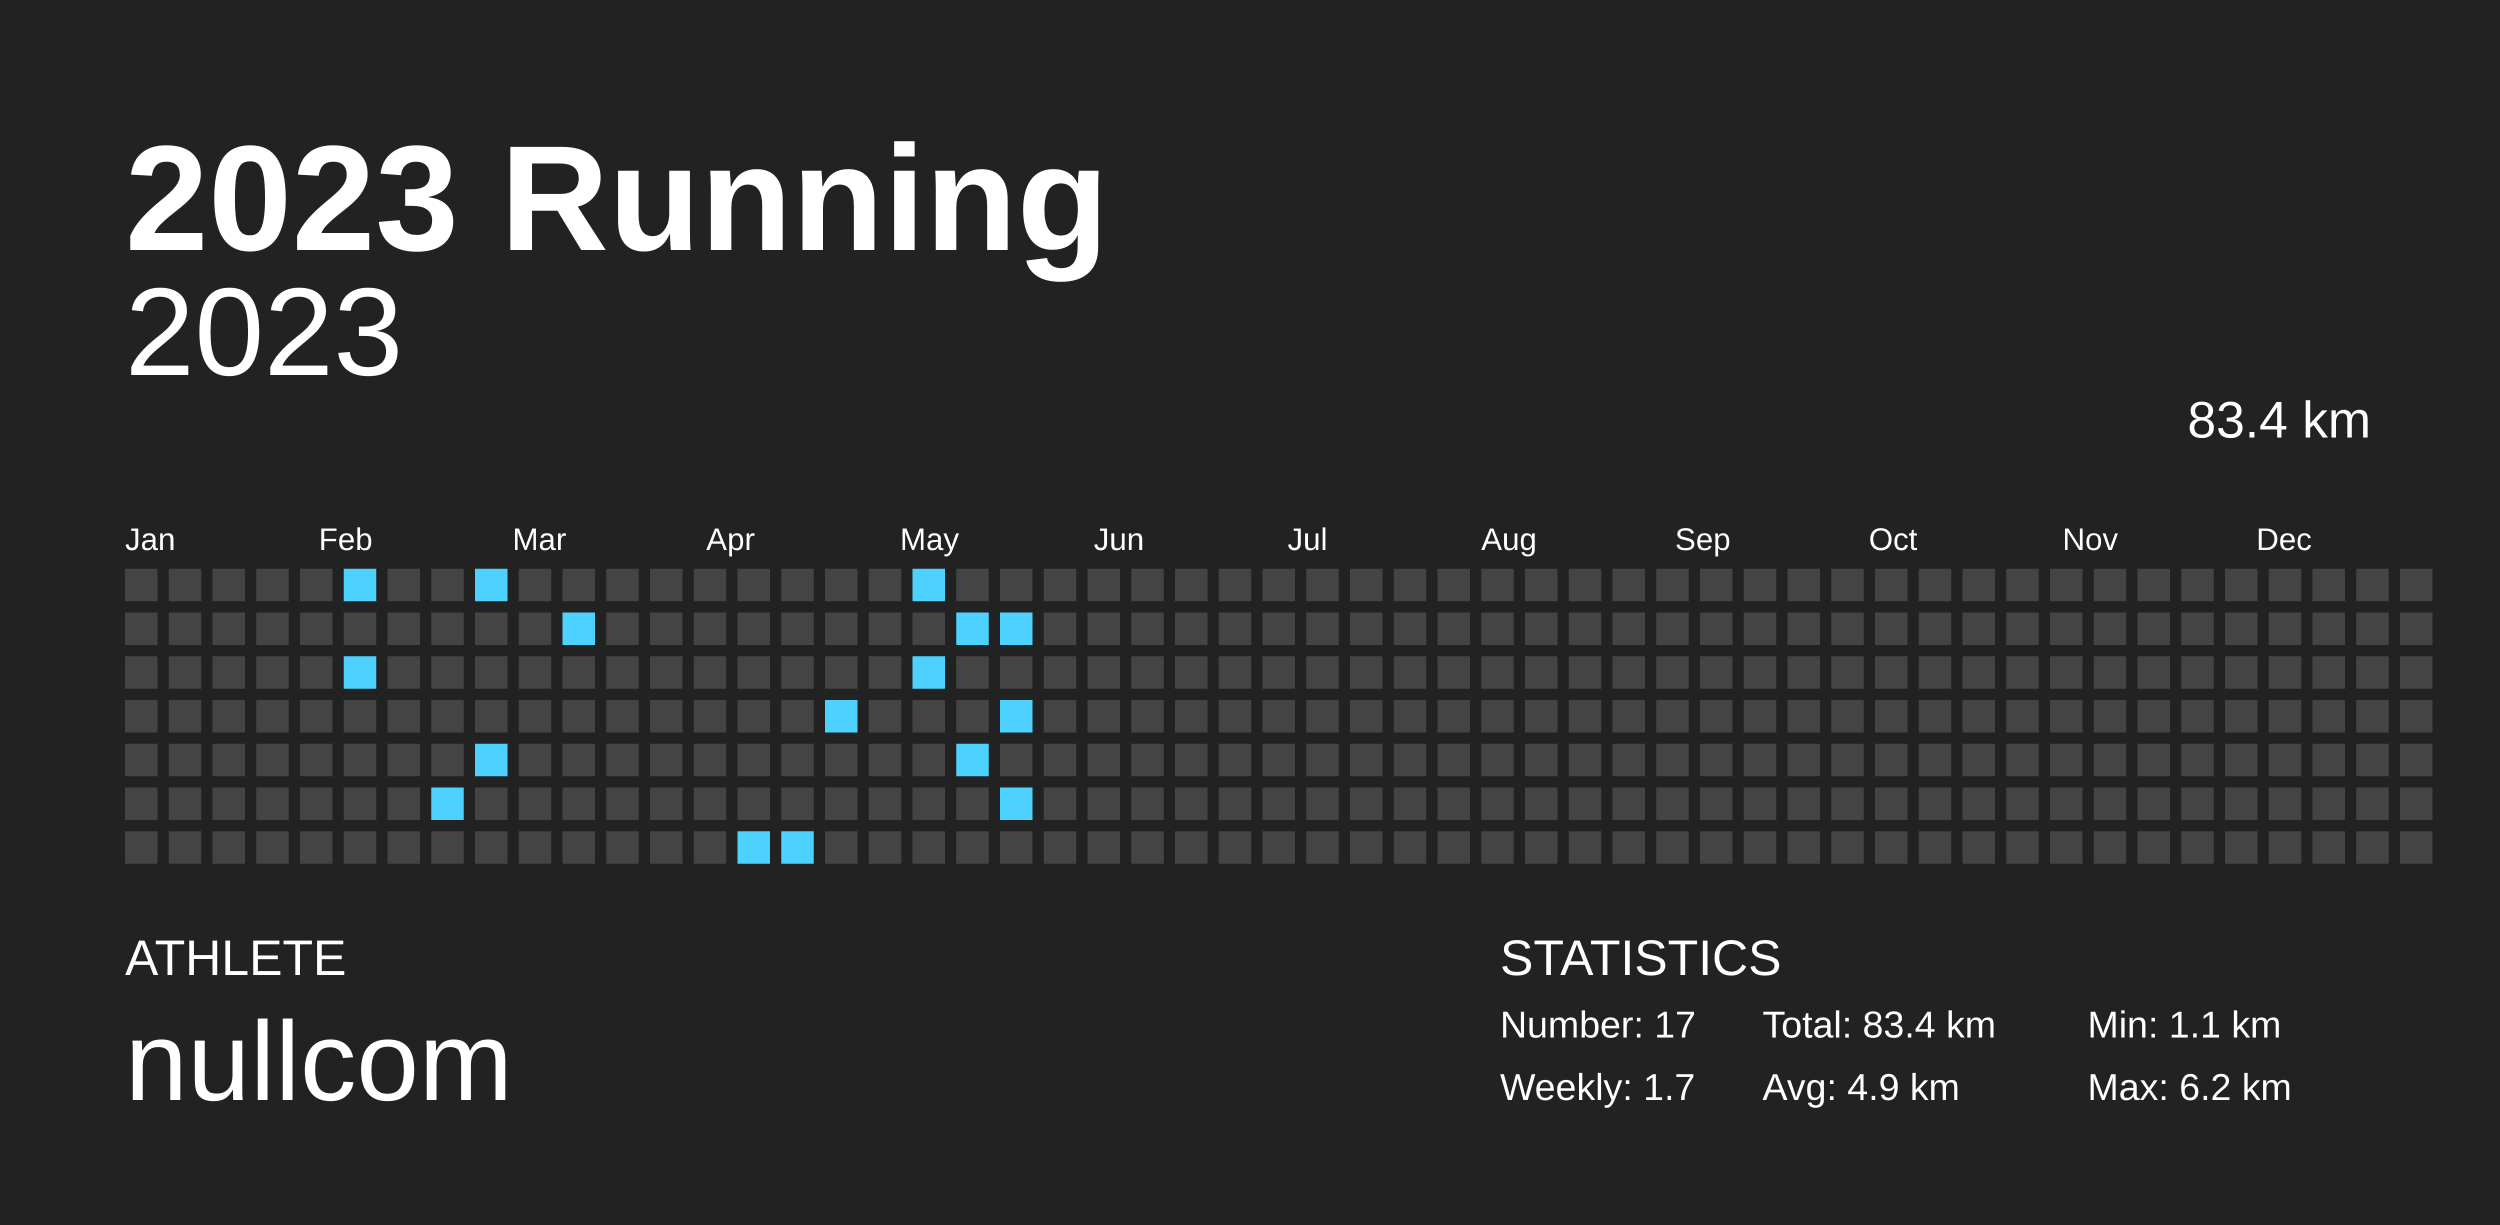
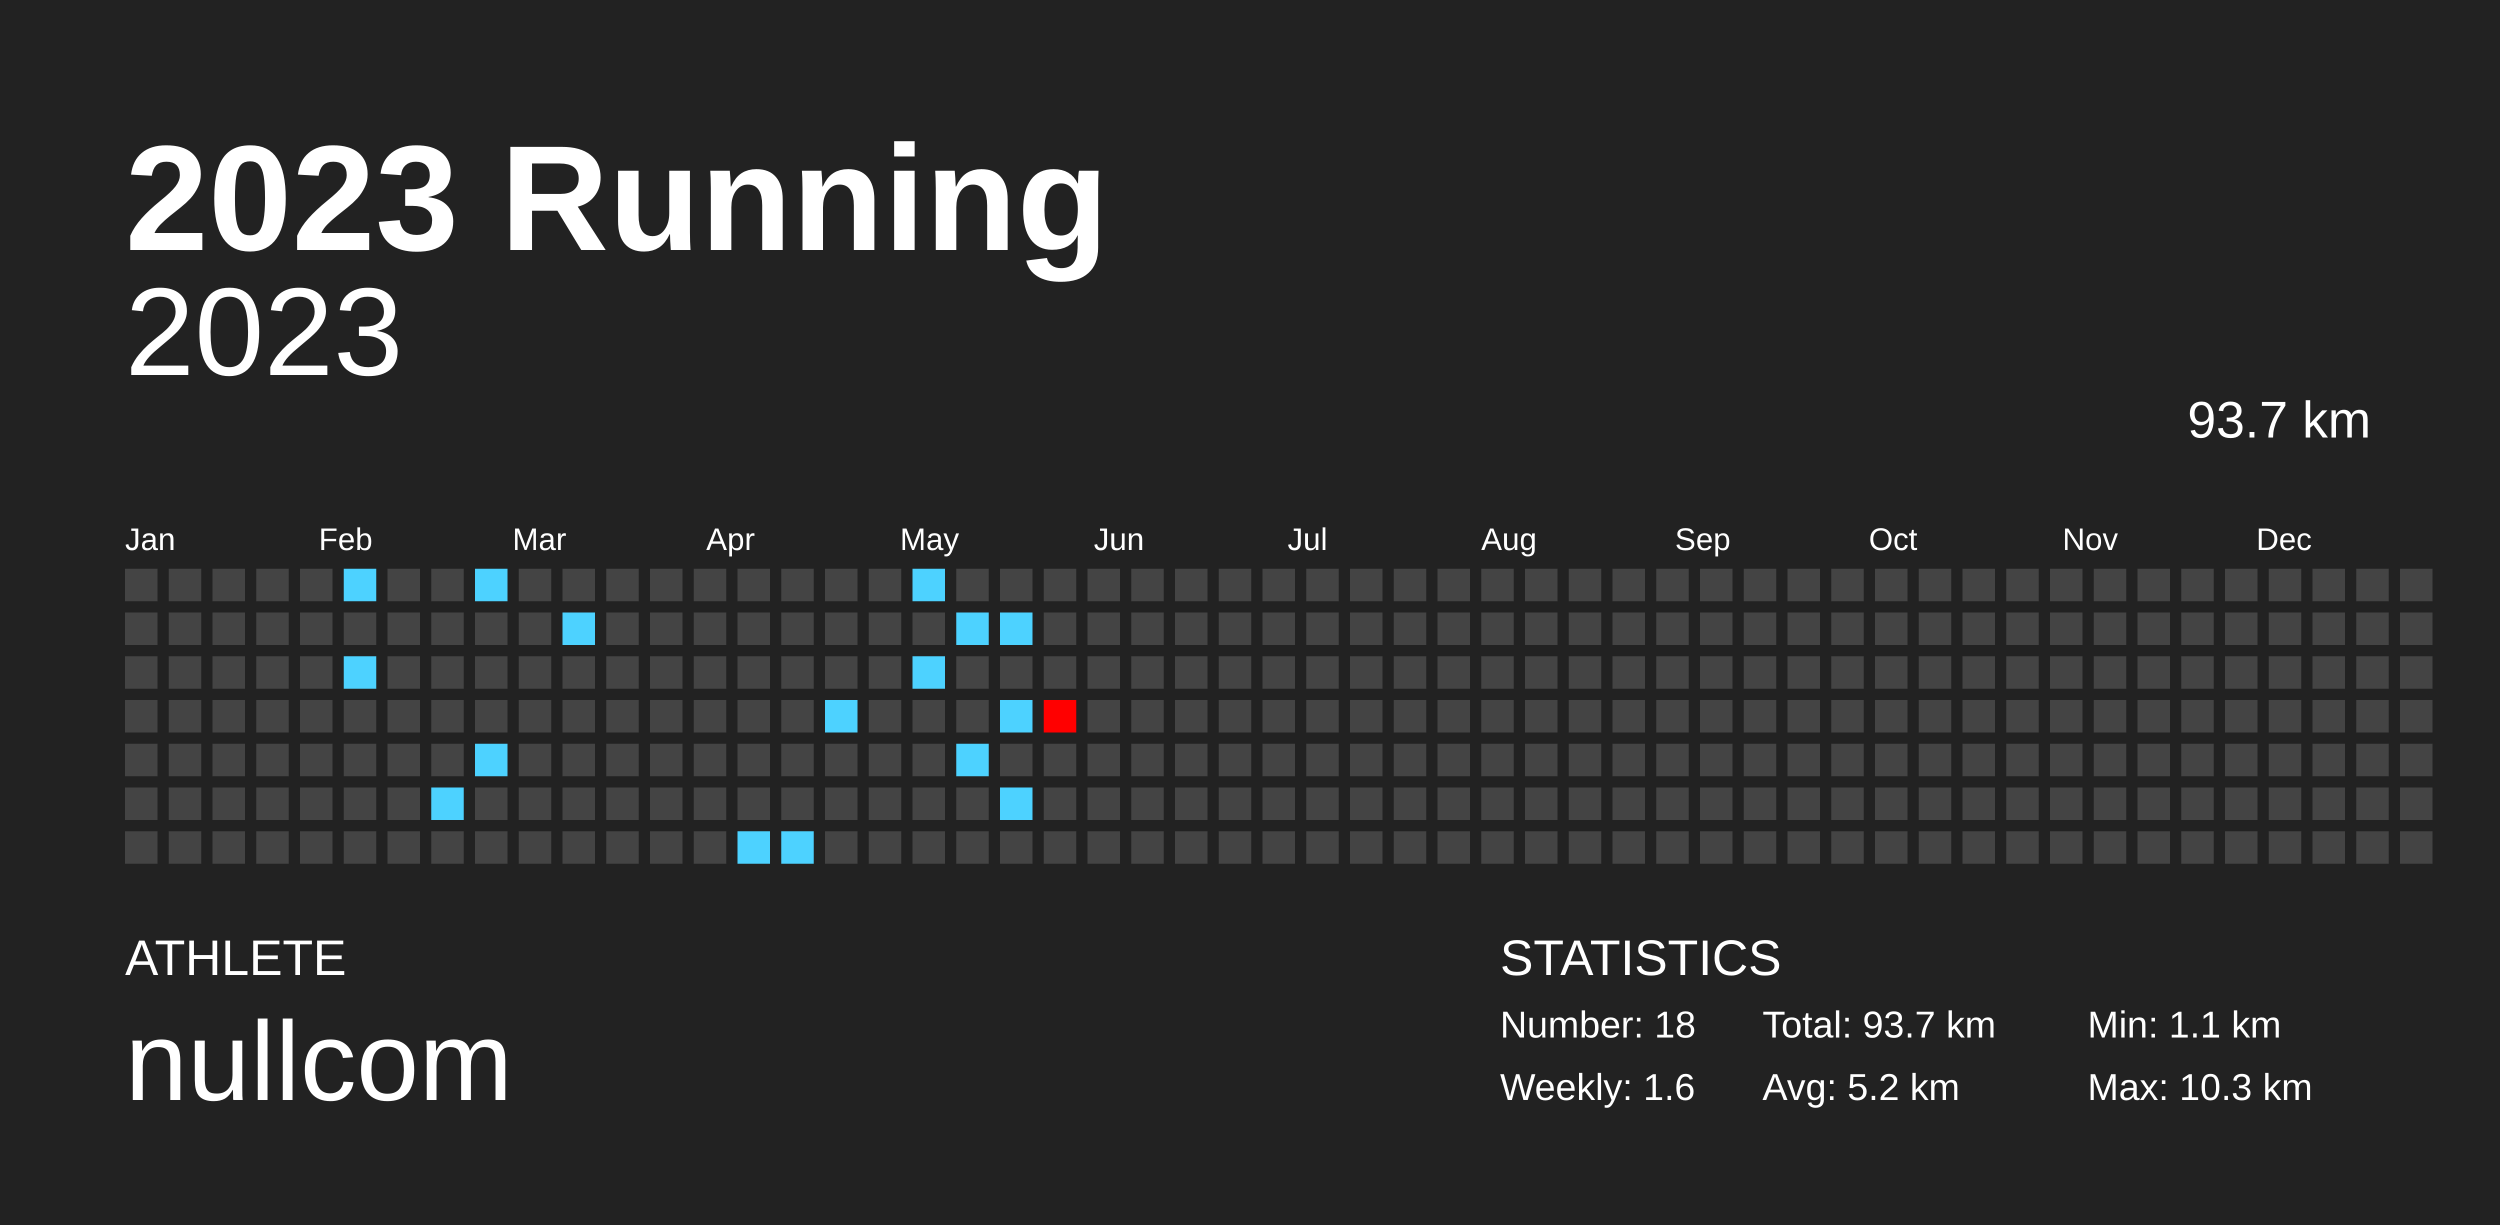
<svg xmlns="http://www.w3.org/2000/svg" baseProfile="full" height="98mm" version="1.1" viewBox="0,0,200,98" width="200mm">
  <defs />
  <rect fill="#222222" height="98" width="200" x="0" y="0" />
  <text fill="#FFFFFF" style="font-size:12px; font-family:Arial; font-weight:bold;" x="10" y="20">2023 Running</text>
  <text fill="#FFFFFF" style="font-size:4px; font-family:Arial" x="10" y="78">ATHLETE</text>
  <text fill="#FFFFFF" style="font-size:9px; font-family:Arial" x="10" y="88">nullcom</text>
  <text fill="#FFFFFF" style="font-size:4px; font-family:Arial" x="120" y="78">STATISTICS</text>
-   <text fill="#FFFFFF" style="font-size:3px; font-family:Arial" x="120" y="83">Number: 17</text>
-   <text fill="#FFFFFF" style="font-size:3px; font-family:Arial" x="120" y="88">Weekly: 1.7</text>
-   <text fill="#FFFFFF" style="font-size:3px; font-family:Arial" x="141" y="83">Total: 83.4 km</text>
-   <text fill="#FFFFFF" style="font-size:3px; font-family:Arial" x="141" y="88">Avg: 4.9 km</text>
+   <text fill="#FFFFFF" style="font-size:3px; font-family:Arial" x="120" y="83">Number: 18</text>
+   <text fill="#FFFFFF" style="font-size:3px; font-family:Arial" x="120" y="88">Weekly: 1.6</text>
+   <text fill="#FFFFFF" style="font-size:3px; font-family:Arial" x="141" y="83">Total: 93.7 km</text>
+   <text fill="#FFFFFF" style="font-size:3px; font-family:Arial" x="141" y="88">Avg: 5.2 km</text>
  <text fill="#FFFFFF" style="font-size:3px; font-family:Arial" x="167" y="83">Min: 1.1 km</text>
-   <text fill="#FFFFFF" style="font-size:3px; font-family:Arial" x="167" y="88">Max: 6.2 km</text>
+   <text fill="#FFFFFF" style="font-size:3px; font-family:Arial" x="167" y="88">Max: 10.3 km</text>
  <text alignment-baseline="hanging" fill="#FFFFFF" style="font-size:10.0px; font-family:Arial;" x="10" y="30">2023</text>
-   <text alignment-baseline="hanging" fill="#FFFFFF" style="font-size:4.125px; font-family:Arial;" x="175" y="35">83.4 km</text>
+   <text alignment-baseline="hanging" fill="#FFFFFF" style="font-size:4.125px; font-family:Arial;" x="175" y="35">93.7 km</text>
  <text fill="#FFFFFF" style="font-size:2.5px; font-family:Arial" x="10.0" y="44">Jan</text>
  <text fill="#FFFFFF" style="font-size:2.5px; font-family:Arial" x="25.5" y="44">Feb</text>
  <text fill="#FFFFFF" style="font-size:2.5px; font-family:Arial" x="41.0" y="44">Mar</text>
  <text fill="#FFFFFF" style="font-size:2.5px; font-family:Arial" x="56.5" y="44">Apr</text>
  <text fill="#FFFFFF" style="font-size:2.5px; font-family:Arial" x="72.0" y="44">May</text>
  <text fill="#FFFFFF" style="font-size:2.5px; font-family:Arial" x="87.5" y="44">Jun</text>
  <text fill="#FFFFFF" style="font-size:2.5px; font-family:Arial" x="103.0" y="44">Jul</text>
  <text fill="#FFFFFF" style="font-size:2.5px; font-family:Arial" x="118.5" y="44">Aug</text>
  <text fill="#FFFFFF" style="font-size:2.5px; font-family:Arial" x="134.0" y="44">Sep</text>
  <text fill="#FFFFFF" style="font-size:2.5px; font-family:Arial" x="149.5" y="44">Oct</text>
  <text fill="#FFFFFF" style="font-size:2.5px; font-family:Arial" x="165.0" y="44">Nov</text>
  <text fill="#FFFFFF" style="font-size:2.5px; font-family:Arial" x="180.5" y="44">Dec</text>
  <rect fill="#444444" height="2.6" width="2.6" x="10.0" y="45.5" />
  <rect fill="#444444" height="2.6" width="2.6" x="10.0" y="49.0" />
  <rect fill="#444444" height="2.6" width="2.6" x="10.0" y="52.5" />
  <rect fill="#444444" height="2.6" width="2.6" x="10.0" y="56.0" />
  <rect fill="#444444" height="2.6" width="2.6" x="10.0" y="59.5" />
  <rect fill="#444444" height="2.6" width="2.6" x="10.0" y="63.0" />
  <rect fill="#444444" height="2.6" width="2.6" x="10.0" y="66.5" />
  <rect fill="#444444" height="2.6" width="2.6" x="13.5" y="45.5" />
  <rect fill="#444444" height="2.6" width="2.6" x="13.5" y="49.0" />
  <rect fill="#444444" height="2.6" width="2.6" x="13.5" y="52.5" />
  <rect fill="#444444" height="2.6" width="2.6" x="13.5" y="56.0" />
  <rect fill="#444444" height="2.6" width="2.6" x="13.5" y="59.5" />
  <rect fill="#444444" height="2.6" width="2.6" x="13.5" y="63.0" />
  <rect fill="#444444" height="2.6" width="2.6" x="13.5" y="66.5" />
  <rect fill="#444444" height="2.6" width="2.6" x="17.0" y="45.5" />
  <rect fill="#444444" height="2.6" width="2.6" x="17.0" y="49.0" />
  <rect fill="#444444" height="2.6" width="2.6" x="17.0" y="52.5" />
  <rect fill="#444444" height="2.6" width="2.6" x="17.0" y="56.0" />
  <rect fill="#444444" height="2.6" width="2.6" x="17.0" y="59.5" />
  <rect fill="#444444" height="2.6" width="2.6" x="17.0" y="63.0" />
  <rect fill="#444444" height="2.6" width="2.6" x="17.0" y="66.5" />
  <rect fill="#444444" height="2.6" width="2.6" x="20.5" y="45.5" />
  <rect fill="#444444" height="2.6" width="2.6" x="20.5" y="49.0" />
  <rect fill="#444444" height="2.6" width="2.6" x="20.5" y="52.5" />
  <rect fill="#444444" height="2.6" width="2.6" x="20.5" y="56.0" />
  <rect fill="#444444" height="2.6" width="2.6" x="20.5" y="59.5" />
  <rect fill="#444444" height="2.6" width="2.6" x="20.5" y="63.0" />
  <rect fill="#444444" height="2.6" width="2.6" x="20.5" y="66.5" />
  <rect fill="#444444" height="2.6" width="2.6" x="24.0" y="45.5" />
  <rect fill="#444444" height="2.6" width="2.6" x="24.0" y="49.0" />
  <rect fill="#444444" height="2.6" width="2.6" x="24.0" y="52.5" />
  <rect fill="#444444" height="2.6" width="2.6" x="24.0" y="56.0" />
  <rect fill="#444444" height="2.6" width="2.6" x="24.0" y="59.5" />
  <rect fill="#444444" height="2.6" width="2.6" x="24.0" y="63.0" />
  <rect fill="#444444" height="2.6" width="2.6" x="24.0" y="66.5" />
  <rect fill="#4dd2ff" height="2.6" width="2.6" x="27.5" y="45.5" />
  <rect fill="#444444" height="2.6" width="2.6" x="27.5" y="49.0" />
  <rect fill="#4dd2ff" height="2.6" width="2.6" x="27.5" y="52.5" />
  <rect fill="#444444" height="2.6" width="2.6" x="27.5" y="56.0" />
  <rect fill="#444444" height="2.6" width="2.6" x="27.5" y="59.5" />
  <rect fill="#444444" height="2.6" width="2.6" x="27.5" y="63.0" />
  <rect fill="#444444" height="2.6" width="2.6" x="27.5" y="66.5" />
  <rect fill="#444444" height="2.6" width="2.6" x="31.0" y="45.5" />
  <rect fill="#444444" height="2.6" width="2.6" x="31.0" y="49.0" />
  <rect fill="#444444" height="2.6" width="2.6" x="31.0" y="52.5" />
  <rect fill="#444444" height="2.6" width="2.6" x="31.0" y="56.0" />
  <rect fill="#444444" height="2.6" width="2.6" x="31.0" y="59.5" />
  <rect fill="#444444" height="2.6" width="2.6" x="31.0" y="63.0" />
  <rect fill="#444444" height="2.6" width="2.6" x="31.0" y="66.5" />
  <rect fill="#444444" height="2.6" width="2.6" x="34.5" y="45.5" />
  <rect fill="#444444" height="2.6" width="2.6" x="34.5" y="49.0" />
  <rect fill="#444444" height="2.6" width="2.6" x="34.5" y="52.5" />
  <rect fill="#444444" height="2.6" width="2.6" x="34.5" y="56.0" />
  <rect fill="#444444" height="2.6" width="2.6" x="34.5" y="59.5" />
  <rect fill="#4dd2ff" height="2.6" width="2.6" x="34.5" y="63.0" />
  <rect fill="#444444" height="2.6" width="2.6" x="34.5" y="66.5" />
  <rect fill="#4dd2ff" height="2.6" width="2.6" x="38.0" y="45.5" />
  <rect fill="#444444" height="2.6" width="2.6" x="38.0" y="49.0" />
  <rect fill="#444444" height="2.6" width="2.6" x="38.0" y="52.5" />
  <rect fill="#444444" height="2.6" width="2.6" x="38.0" y="56.0" />
  <rect fill="#4dd2ff" height="2.6" width="2.6" x="38.0" y="59.5" />
  <rect fill="#444444" height="2.6" width="2.6" x="38.0" y="63.0" />
  <rect fill="#444444" height="2.6" width="2.6" x="38.0" y="66.5" />
  <rect fill="#444444" height="2.6" width="2.6" x="41.5" y="45.5" />
  <rect fill="#444444" height="2.6" width="2.6" x="41.5" y="49.0" />
  <rect fill="#444444" height="2.6" width="2.6" x="41.5" y="52.5" />
  <rect fill="#444444" height="2.6" width="2.6" x="41.5" y="56.0" />
  <rect fill="#444444" height="2.6" width="2.6" x="41.5" y="59.5" />
  <rect fill="#444444" height="2.6" width="2.6" x="41.5" y="63.0" />
  <rect fill="#444444" height="2.6" width="2.6" x="41.5" y="66.5" />
  <rect fill="#444444" height="2.6" width="2.6" x="45.0" y="45.5" />
  <rect fill="#4dd2ff" height="2.6" width="2.6" x="45.0" y="49.0" />
  <rect fill="#444444" height="2.6" width="2.6" x="45.0" y="52.5" />
  <rect fill="#444444" height="2.6" width="2.6" x="45.0" y="56.0" />
  <rect fill="#444444" height="2.6" width="2.6" x="45.0" y="59.5" />
  <rect fill="#444444" height="2.6" width="2.6" x="45.0" y="63.0" />
  <rect fill="#444444" height="2.6" width="2.6" x="45.0" y="66.5" />
  <rect fill="#444444" height="2.6" width="2.6" x="48.5" y="45.5" />
  <rect fill="#444444" height="2.6" width="2.6" x="48.5" y="49.0" />
  <rect fill="#444444" height="2.6" width="2.6" x="48.5" y="52.5" />
  <rect fill="#444444" height="2.6" width="2.6" x="48.5" y="56.0" />
  <rect fill="#444444" height="2.6" width="2.6" x="48.5" y="59.5" />
  <rect fill="#444444" height="2.6" width="2.6" x="48.5" y="63.0" />
  <rect fill="#444444" height="2.6" width="2.6" x="48.5" y="66.5" />
  <rect fill="#444444" height="2.6" width="2.6" x="52.0" y="45.5" />
  <rect fill="#444444" height="2.6" width="2.6" x="52.0" y="49.0" />
  <rect fill="#444444" height="2.6" width="2.6" x="52.0" y="52.5" />
  <rect fill="#444444" height="2.6" width="2.6" x="52.0" y="56.0" />
  <rect fill="#444444" height="2.6" width="2.6" x="52.0" y="59.5" />
  <rect fill="#444444" height="2.6" width="2.6" x="52.0" y="63.0" />
  <rect fill="#444444" height="2.6" width="2.6" x="52.0" y="66.5" />
  <rect fill="#444444" height="2.6" width="2.6" x="55.5" y="45.5" />
  <rect fill="#444444" height="2.6" width="2.6" x="55.5" y="49.0" />
  <rect fill="#444444" height="2.6" width="2.6" x="55.5" y="52.5" />
  <rect fill="#444444" height="2.6" width="2.6" x="55.5" y="56.0" />
  <rect fill="#444444" height="2.6" width="2.6" x="55.5" y="59.5" />
  <rect fill="#444444" height="2.6" width="2.6" x="55.5" y="63.0" />
  <rect fill="#444444" height="2.6" width="2.6" x="55.5" y="66.5" />
  <rect fill="#444444" height="2.6" width="2.6" x="59.0" y="45.5" />
  <rect fill="#444444" height="2.6" width="2.6" x="59.0" y="49.0" />
  <rect fill="#444444" height="2.6" width="2.6" x="59.0" y="52.5" />
  <rect fill="#444444" height="2.6" width="2.6" x="59.0" y="56.0" />
  <rect fill="#444444" height="2.6" width="2.6" x="59.0" y="59.5" />
  <rect fill="#444444" height="2.6" width="2.6" x="59.0" y="63.0" />
  <rect fill="#4dd2ff" height="2.6" width="2.6" x="59.0" y="66.5" />
  <rect fill="#444444" height="2.6" width="2.6" x="62.5" y="45.5" />
  <rect fill="#444444" height="2.6" width="2.6" x="62.5" y="49.0" />
  <rect fill="#444444" height="2.6" width="2.6" x="62.5" y="52.5" />
  <rect fill="#444444" height="2.6" width="2.6" x="62.5" y="56.0" />
  <rect fill="#444444" height="2.6" width="2.6" x="62.5" y="59.5" />
  <rect fill="#444444" height="2.6" width="2.6" x="62.5" y="63.0" />
  <rect fill="#4dd2ff" height="2.6" width="2.6" x="62.5" y="66.5" />
  <rect fill="#444444" height="2.6" width="2.6" x="66.0" y="45.5" />
  <rect fill="#444444" height="2.6" width="2.6" x="66.0" y="49.0" />
  <rect fill="#444444" height="2.6" width="2.6" x="66.0" y="52.5" />
  <rect fill="#4dd2ff" height="2.6" width="2.6" x="66.0" y="56.0" />
  <rect fill="#444444" height="2.6" width="2.6" x="66.0" y="59.5" />
  <rect fill="#444444" height="2.6" width="2.6" x="66.0" y="63.0" />
  <rect fill="#444444" height="2.6" width="2.6" x="66.0" y="66.5" />
  <rect fill="#444444" height="2.6" width="2.6" x="69.5" y="45.5" />
  <rect fill="#444444" height="2.6" width="2.6" x="69.5" y="49.0" />
  <rect fill="#444444" height="2.6" width="2.6" x="69.5" y="52.5" />
  <rect fill="#444444" height="2.6" width="2.6" x="69.5" y="56.0" />
  <rect fill="#444444" height="2.6" width="2.6" x="69.5" y="59.5" />
  <rect fill="#444444" height="2.6" width="2.6" x="69.5" y="63.0" />
  <rect fill="#444444" height="2.6" width="2.6" x="69.5" y="66.5" />
  <rect fill="#4dd2ff" height="2.6" width="2.6" x="73.0" y="45.5" />
  <rect fill="#444444" height="2.6" width="2.6" x="73.0" y="49.0" />
  <rect fill="#4dd2ff" height="2.6" width="2.6" x="73.0" y="52.5" />
  <rect fill="#444444" height="2.6" width="2.6" x="73.0" y="56.0" />
  <rect fill="#444444" height="2.6" width="2.6" x="73.0" y="59.5" />
  <rect fill="#444444" height="2.6" width="2.6" x="73.0" y="63.0" />
  <rect fill="#444444" height="2.6" width="2.6" x="73.0" y="66.5" />
  <rect fill="#444444" height="2.6" width="2.6" x="76.5" y="45.5" />
  <rect fill="#4dd2ff" height="2.6" width="2.6" x="76.5" y="49.0" />
  <rect fill="#444444" height="2.6" width="2.6" x="76.5" y="52.5" />
  <rect fill="#444444" height="2.6" width="2.6" x="76.5" y="56.0" />
  <rect fill="#4dd2ff" height="2.6" width="2.6" x="76.5" y="59.5" />
  <rect fill="#444444" height="2.6" width="2.6" x="76.5" y="63.0" />
  <rect fill="#444444" height="2.6" width="2.6" x="76.5" y="66.5" />
  <rect fill="#444444" height="2.6" width="2.6" x="80.0" y="45.5" />
  <rect fill="#4dd2ff" height="2.6" width="2.6" x="80.0" y="49.0" />
  <rect fill="#444444" height="2.6" width="2.6" x="80.0" y="52.5" />
  <rect fill="#4dd2ff" height="2.6" width="2.6" x="80.0" y="56.0" />
  <rect fill="#444444" height="2.6" width="2.6" x="80.0" y="59.5" />
  <rect fill="#4dd2ff" height="2.6" width="2.6" x="80.0" y="63.0" />
  <rect fill="#444444" height="2.6" width="2.6" x="80.0" y="66.5" />
  <rect fill="#444444" height="2.6" width="2.6" x="83.5" y="45.5" />
  <rect fill="#444444" height="2.6" width="2.6" x="83.5" y="49.0" />
  <rect fill="#444444" height="2.6" width="2.6" x="83.5" y="52.5" />
-   <rect fill="#444444" height="2.6" width="2.6" x="83.5" y="56.0" />
+   <rect fill="#ff0000" height="2.6" width="2.6" x="83.5" y="56.0" />
  <rect fill="#444444" height="2.6" width="2.6" x="83.5" y="59.5" />
  <rect fill="#444444" height="2.6" width="2.6" x="83.5" y="63.0" />
  <rect fill="#444444" height="2.6" width="2.6" x="83.5" y="66.5" />
  <rect fill="#444444" height="2.6" width="2.6" x="87.0" y="45.5" />
  <rect fill="#444444" height="2.6" width="2.6" x="87.0" y="49.0" />
  <rect fill="#444444" height="2.6" width="2.6" x="87.0" y="52.5" />
  <rect fill="#444444" height="2.6" width="2.6" x="87.0" y="56.0" />
  <rect fill="#444444" height="2.6" width="2.6" x="87.0" y="59.5" />
  <rect fill="#444444" height="2.6" width="2.6" x="87.0" y="63.0" />
  <rect fill="#444444" height="2.6" width="2.6" x="87.0" y="66.5" />
  <rect fill="#444444" height="2.6" width="2.6" x="90.5" y="45.5" />
  <rect fill="#444444" height="2.6" width="2.6" x="90.5" y="49.0" />
  <rect fill="#444444" height="2.6" width="2.6" x="90.5" y="52.5" />
  <rect fill="#444444" height="2.6" width="2.6" x="90.5" y="56.0" />
  <rect fill="#444444" height="2.6" width="2.6" x="90.5" y="59.5" />
  <rect fill="#444444" height="2.6" width="2.6" x="90.5" y="63.0" />
  <rect fill="#444444" height="2.6" width="2.6" x="90.5" y="66.5" />
  <rect fill="#444444" height="2.6" width="2.6" x="94.0" y="45.5" />
  <rect fill="#444444" height="2.6" width="2.6" x="94.0" y="49.0" />
  <rect fill="#444444" height="2.6" width="2.6" x="94.0" y="52.5" />
  <rect fill="#444444" height="2.6" width="2.6" x="94.0" y="56.0" />
  <rect fill="#444444" height="2.6" width="2.6" x="94.0" y="59.5" />
  <rect fill="#444444" height="2.6" width="2.6" x="94.0" y="63.0" />
  <rect fill="#444444" height="2.6" width="2.6" x="94.0" y="66.5" />
  <rect fill="#444444" height="2.6" width="2.6" x="97.5" y="45.5" />
  <rect fill="#444444" height="2.6" width="2.6" x="97.5" y="49.0" />
  <rect fill="#444444" height="2.6" width="2.6" x="97.5" y="52.5" />
  <rect fill="#444444" height="2.6" width="2.6" x="97.5" y="56.0" />
  <rect fill="#444444" height="2.6" width="2.6" x="97.5" y="59.5" />
  <rect fill="#444444" height="2.6" width="2.6" x="97.5" y="63.0" />
  <rect fill="#444444" height="2.6" width="2.6" x="97.5" y="66.5" />
  <rect fill="#444444" height="2.6" width="2.6" x="101.0" y="45.5" />
  <rect fill="#444444" height="2.6" width="2.6" x="101.0" y="49.0" />
  <rect fill="#444444" height="2.6" width="2.6" x="101.0" y="52.5" />
  <rect fill="#444444" height="2.6" width="2.6" x="101.0" y="56.0" />
  <rect fill="#444444" height="2.6" width="2.6" x="101.0" y="59.5" />
  <rect fill="#444444" height="2.6" width="2.6" x="101.0" y="63.0" />
  <rect fill="#444444" height="2.6" width="2.6" x="101.0" y="66.5" />
  <rect fill="#444444" height="2.6" width="2.6" x="104.5" y="45.5" />
  <rect fill="#444444" height="2.6" width="2.6" x="104.5" y="49.0" />
  <rect fill="#444444" height="2.6" width="2.6" x="104.5" y="52.5" />
  <rect fill="#444444" height="2.6" width="2.6" x="104.5" y="56.0" />
  <rect fill="#444444" height="2.6" width="2.6" x="104.5" y="59.5" />
  <rect fill="#444444" height="2.6" width="2.6" x="104.5" y="63.0" />
  <rect fill="#444444" height="2.6" width="2.6" x="104.5" y="66.5" />
  <rect fill="#444444" height="2.6" width="2.6" x="108.0" y="45.5" />
  <rect fill="#444444" height="2.6" width="2.6" x="108.0" y="49.0" />
  <rect fill="#444444" height="2.6" width="2.6" x="108.0" y="52.5" />
  <rect fill="#444444" height="2.6" width="2.6" x="108.0" y="56.0" />
  <rect fill="#444444" height="2.6" width="2.6" x="108.0" y="59.5" />
  <rect fill="#444444" height="2.6" width="2.6" x="108.0" y="63.0" />
  <rect fill="#444444" height="2.6" width="2.6" x="108.0" y="66.5" />
  <rect fill="#444444" height="2.6" width="2.6" x="111.5" y="45.5" />
  <rect fill="#444444" height="2.6" width="2.6" x="111.5" y="49.0" />
  <rect fill="#444444" height="2.6" width="2.6" x="111.5" y="52.5" />
  <rect fill="#444444" height="2.6" width="2.6" x="111.5" y="56.0" />
  <rect fill="#444444" height="2.6" width="2.6" x="111.5" y="59.5" />
  <rect fill="#444444" height="2.6" width="2.6" x="111.5" y="63.0" />
  <rect fill="#444444" height="2.6" width="2.6" x="111.5" y="66.5" />
  <rect fill="#444444" height="2.6" width="2.6" x="115.0" y="45.5" />
  <rect fill="#444444" height="2.6" width="2.6" x="115.0" y="49.0" />
  <rect fill="#444444" height="2.6" width="2.6" x="115.0" y="52.5" />
  <rect fill="#444444" height="2.6" width="2.6" x="115.0" y="56.0" />
  <rect fill="#444444" height="2.6" width="2.6" x="115.0" y="59.5" />
  <rect fill="#444444" height="2.6" width="2.6" x="115.0" y="63.0" />
  <rect fill="#444444" height="2.6" width="2.6" x="115.0" y="66.5" />
  <rect fill="#444444" height="2.6" width="2.6" x="118.5" y="45.5" />
  <rect fill="#444444" height="2.6" width="2.6" x="118.5" y="49.0" />
  <rect fill="#444444" height="2.6" width="2.6" x="118.5" y="52.5" />
  <rect fill="#444444" height="2.6" width="2.6" x="118.5" y="56.0" />
  <rect fill="#444444" height="2.6" width="2.6" x="118.5" y="59.5" />
  <rect fill="#444444" height="2.6" width="2.6" x="118.5" y="63.0" />
  <rect fill="#444444" height="2.6" width="2.6" x="118.5" y="66.5" />
  <rect fill="#444444" height="2.6" width="2.6" x="122.0" y="45.5" />
  <rect fill="#444444" height="2.6" width="2.6" x="122.0" y="49.0" />
  <rect fill="#444444" height="2.6" width="2.6" x="122.0" y="52.5" />
  <rect fill="#444444" height="2.6" width="2.6" x="122.0" y="56.0" />
  <rect fill="#444444" height="2.6" width="2.6" x="122.0" y="59.5" />
  <rect fill="#444444" height="2.6" width="2.6" x="122.0" y="63.0" />
  <rect fill="#444444" height="2.6" width="2.6" x="122.0" y="66.5" />
  <rect fill="#444444" height="2.6" width="2.6" x="125.5" y="45.5" />
  <rect fill="#444444" height="2.6" width="2.6" x="125.5" y="49.0" />
  <rect fill="#444444" height="2.6" width="2.6" x="125.5" y="52.5" />
  <rect fill="#444444" height="2.6" width="2.6" x="125.5" y="56.0" />
  <rect fill="#444444" height="2.6" width="2.6" x="125.5" y="59.5" />
  <rect fill="#444444" height="2.6" width="2.6" x="125.5" y="63.0" />
  <rect fill="#444444" height="2.6" width="2.6" x="125.5" y="66.5" />
  <rect fill="#444444" height="2.6" width="2.6" x="129.0" y="45.5" />
  <rect fill="#444444" height="2.6" width="2.6" x="129.0" y="49.0" />
  <rect fill="#444444" height="2.6" width="2.6" x="129.0" y="52.5" />
  <rect fill="#444444" height="2.6" width="2.6" x="129.0" y="56.0" />
  <rect fill="#444444" height="2.6" width="2.6" x="129.0" y="59.5" />
  <rect fill="#444444" height="2.6" width="2.6" x="129.0" y="63.0" />
  <rect fill="#444444" height="2.6" width="2.6" x="129.0" y="66.5" />
  <rect fill="#444444" height="2.6" width="2.6" x="132.5" y="45.5" />
  <rect fill="#444444" height="2.6" width="2.6" x="132.5" y="49.0" />
  <rect fill="#444444" height="2.6" width="2.6" x="132.5" y="52.5" />
  <rect fill="#444444" height="2.6" width="2.6" x="132.5" y="56.0" />
  <rect fill="#444444" height="2.6" width="2.6" x="132.5" y="59.5" />
  <rect fill="#444444" height="2.6" width="2.6" x="132.5" y="63.0" />
  <rect fill="#444444" height="2.6" width="2.6" x="132.5" y="66.5" />
  <rect fill="#444444" height="2.6" width="2.6" x="136.0" y="45.5" />
  <rect fill="#444444" height="2.6" width="2.6" x="136.0" y="49.0" />
  <rect fill="#444444" height="2.6" width="2.6" x="136.0" y="52.5" />
  <rect fill="#444444" height="2.6" width="2.6" x="136.0" y="56.0" />
  <rect fill="#444444" height="2.6" width="2.6" x="136.0" y="59.5" />
  <rect fill="#444444" height="2.6" width="2.6" x="136.0" y="63.0" />
  <rect fill="#444444" height="2.6" width="2.6" x="136.0" y="66.5" />
  <rect fill="#444444" height="2.6" width="2.6" x="139.5" y="45.5" />
  <rect fill="#444444" height="2.6" width="2.6" x="139.5" y="49.0" />
  <rect fill="#444444" height="2.6" width="2.6" x="139.5" y="52.5" />
  <rect fill="#444444" height="2.6" width="2.6" x="139.5" y="56.0" />
  <rect fill="#444444" height="2.6" width="2.6" x="139.5" y="59.5" />
  <rect fill="#444444" height="2.6" width="2.6" x="139.5" y="63.0" />
  <rect fill="#444444" height="2.6" width="2.6" x="139.5" y="66.5" />
  <rect fill="#444444" height="2.6" width="2.6" x="143.0" y="45.5" />
  <rect fill="#444444" height="2.6" width="2.6" x="143.0" y="49.0" />
  <rect fill="#444444" height="2.6" width="2.6" x="143.0" y="52.5" />
  <rect fill="#444444" height="2.6" width="2.6" x="143.0" y="56.0" />
  <rect fill="#444444" height="2.6" width="2.6" x="143.0" y="59.5" />
  <rect fill="#444444" height="2.6" width="2.6" x="143.0" y="63.0" />
  <rect fill="#444444" height="2.6" width="2.6" x="143.0" y="66.5" />
  <rect fill="#444444" height="2.6" width="2.6" x="146.5" y="45.5" />
  <rect fill="#444444" height="2.6" width="2.6" x="146.5" y="49.0" />
  <rect fill="#444444" height="2.6" width="2.6" x="146.5" y="52.5" />
  <rect fill="#444444" height="2.6" width="2.6" x="146.5" y="56.0" />
  <rect fill="#444444" height="2.6" width="2.6" x="146.5" y="59.5" />
  <rect fill="#444444" height="2.6" width="2.6" x="146.5" y="63.0" />
  <rect fill="#444444" height="2.6" width="2.6" x="146.5" y="66.5" />
  <rect fill="#444444" height="2.6" width="2.6" x="150.0" y="45.5" />
  <rect fill="#444444" height="2.6" width="2.6" x="150.0" y="49.0" />
  <rect fill="#444444" height="2.6" width="2.6" x="150.0" y="52.5" />
  <rect fill="#444444" height="2.6" width="2.6" x="150.0" y="56.0" />
  <rect fill="#444444" height="2.6" width="2.6" x="150.0" y="59.5" />
  <rect fill="#444444" height="2.6" width="2.6" x="150.0" y="63.0" />
  <rect fill="#444444" height="2.6" width="2.6" x="150.0" y="66.5" />
  <rect fill="#444444" height="2.6" width="2.6" x="153.5" y="45.5" />
  <rect fill="#444444" height="2.6" width="2.6" x="153.5" y="49.0" />
  <rect fill="#444444" height="2.6" width="2.6" x="153.5" y="52.5" />
  <rect fill="#444444" height="2.6" width="2.6" x="153.5" y="56.0" />
  <rect fill="#444444" height="2.6" width="2.6" x="153.5" y="59.5" />
  <rect fill="#444444" height="2.6" width="2.6" x="153.5" y="63.0" />
  <rect fill="#444444" height="2.6" width="2.6" x="153.5" y="66.5" />
  <rect fill="#444444" height="2.6" width="2.6" x="157.0" y="45.5" />
  <rect fill="#444444" height="2.6" width="2.6" x="157.0" y="49.0" />
  <rect fill="#444444" height="2.6" width="2.6" x="157.0" y="52.5" />
  <rect fill="#444444" height="2.6" width="2.6" x="157.0" y="56.0" />
  <rect fill="#444444" height="2.6" width="2.6" x="157.0" y="59.5" />
  <rect fill="#444444" height="2.6" width="2.6" x="157.0" y="63.0" />
  <rect fill="#444444" height="2.6" width="2.6" x="157.0" y="66.5" />
  <rect fill="#444444" height="2.6" width="2.6" x="160.5" y="45.5" />
  <rect fill="#444444" height="2.6" width="2.6" x="160.5" y="49.0" />
  <rect fill="#444444" height="2.6" width="2.6" x="160.5" y="52.5" />
  <rect fill="#444444" height="2.6" width="2.6" x="160.5" y="56.0" />
  <rect fill="#444444" height="2.6" width="2.6" x="160.5" y="59.5" />
  <rect fill="#444444" height="2.6" width="2.6" x="160.5" y="63.0" />
  <rect fill="#444444" height="2.6" width="2.6" x="160.5" y="66.5" />
  <rect fill="#444444" height="2.6" width="2.6" x="164.0" y="45.5" />
  <rect fill="#444444" height="2.6" width="2.6" x="164.0" y="49.0" />
  <rect fill="#444444" height="2.6" width="2.6" x="164.0" y="52.5" />
  <rect fill="#444444" height="2.6" width="2.6" x="164.0" y="56.0" />
  <rect fill="#444444" height="2.6" width="2.6" x="164.0" y="59.5" />
  <rect fill="#444444" height="2.6" width="2.6" x="164.0" y="63.0" />
  <rect fill="#444444" height="2.6" width="2.6" x="164.0" y="66.5" />
  <rect fill="#444444" height="2.6" width="2.6" x="167.5" y="45.5" />
  <rect fill="#444444" height="2.6" width="2.6" x="167.5" y="49.0" />
  <rect fill="#444444" height="2.6" width="2.6" x="167.5" y="52.5" />
  <rect fill="#444444" height="2.6" width="2.6" x="167.5" y="56.0" />
  <rect fill="#444444" height="2.6" width="2.6" x="167.5" y="59.5" />
  <rect fill="#444444" height="2.6" width="2.6" x="167.5" y="63.0" />
  <rect fill="#444444" height="2.6" width="2.6" x="167.5" y="66.5" />
  <rect fill="#444444" height="2.6" width="2.6" x="171.0" y="45.5" />
  <rect fill="#444444" height="2.6" width="2.6" x="171.0" y="49.0" />
  <rect fill="#444444" height="2.6" width="2.6" x="171.0" y="52.5" />
  <rect fill="#444444" height="2.6" width="2.6" x="171.0" y="56.0" />
  <rect fill="#444444" height="2.6" width="2.6" x="171.0" y="59.5" />
  <rect fill="#444444" height="2.6" width="2.6" x="171.0" y="63.0" />
  <rect fill="#444444" height="2.6" width="2.6" x="171.0" y="66.5" />
  <rect fill="#444444" height="2.6" width="2.6" x="174.5" y="45.5" />
  <rect fill="#444444" height="2.6" width="2.6" x="174.5" y="49.0" />
  <rect fill="#444444" height="2.6" width="2.6" x="174.5" y="52.5" />
  <rect fill="#444444" height="2.6" width="2.6" x="174.5" y="56.0" />
  <rect fill="#444444" height="2.6" width="2.6" x="174.5" y="59.5" />
  <rect fill="#444444" height="2.6" width="2.6" x="174.5" y="63.0" />
  <rect fill="#444444" height="2.6" width="2.6" x="174.5" y="66.5" />
  <rect fill="#444444" height="2.6" width="2.6" x="178.0" y="45.5" />
  <rect fill="#444444" height="2.6" width="2.6" x="178.0" y="49.0" />
  <rect fill="#444444" height="2.6" width="2.6" x="178.0" y="52.5" />
  <rect fill="#444444" height="2.6" width="2.6" x="178.0" y="56.0" />
  <rect fill="#444444" height="2.6" width="2.6" x="178.0" y="59.5" />
  <rect fill="#444444" height="2.6" width="2.6" x="178.0" y="63.0" />
  <rect fill="#444444" height="2.6" width="2.6" x="178.0" y="66.5" />
  <rect fill="#444444" height="2.6" width="2.6" x="181.5" y="45.5" />
  <rect fill="#444444" height="2.6" width="2.6" x="181.5" y="49.0" />
  <rect fill="#444444" height="2.6" width="2.6" x="181.5" y="52.5" />
  <rect fill="#444444" height="2.6" width="2.6" x="181.5" y="56.0" />
  <rect fill="#444444" height="2.6" width="2.6" x="181.5" y="59.5" />
  <rect fill="#444444" height="2.6" width="2.6" x="181.5" y="63.0" />
  <rect fill="#444444" height="2.6" width="2.6" x="181.5" y="66.5" />
  <rect fill="#444444" height="2.6" width="2.6" x="185.0" y="45.5" />
  <rect fill="#444444" height="2.6" width="2.6" x="185.0" y="49.0" />
  <rect fill="#444444" height="2.6" width="2.6" x="185.0" y="52.5" />
  <rect fill="#444444" height="2.6" width="2.6" x="185.0" y="56.0" />
  <rect fill="#444444" height="2.6" width="2.6" x="185.0" y="59.5" />
  <rect fill="#444444" height="2.6" width="2.6" x="185.0" y="63.0" />
  <rect fill="#444444" height="2.6" width="2.6" x="185.0" y="66.5" />
  <rect fill="#444444" height="2.6" width="2.6" x="188.5" y="45.5" />
  <rect fill="#444444" height="2.6" width="2.6" x="188.5" y="49.0" />
  <rect fill="#444444" height="2.6" width="2.6" x="188.5" y="52.5" />
  <rect fill="#444444" height="2.6" width="2.6" x="188.5" y="56.0" />
  <rect fill="#444444" height="2.6" width="2.6" x="188.5" y="59.5" />
  <rect fill="#444444" height="2.6" width="2.6" x="188.5" y="63.0" />
  <rect fill="#444444" height="2.6" width="2.6" x="188.5" y="66.5" />
  <rect fill="#444444" height="2.6" width="2.6" x="192.0" y="45.5" />
  <rect fill="#444444" height="2.6" width="2.6" x="192.0" y="49.0" />
  <rect fill="#444444" height="2.6" width="2.6" x="192.0" y="52.5" />
  <rect fill="#444444" height="2.6" width="2.6" x="192.0" y="56.0" />
  <rect fill="#444444" height="2.6" width="2.6" x="192.0" y="59.5" />
  <rect fill="#444444" height="2.6" width="2.6" x="192.0" y="63.0" />
  <rect fill="#444444" height="2.6" width="2.6" x="192.0" y="66.5" />
</svg>
